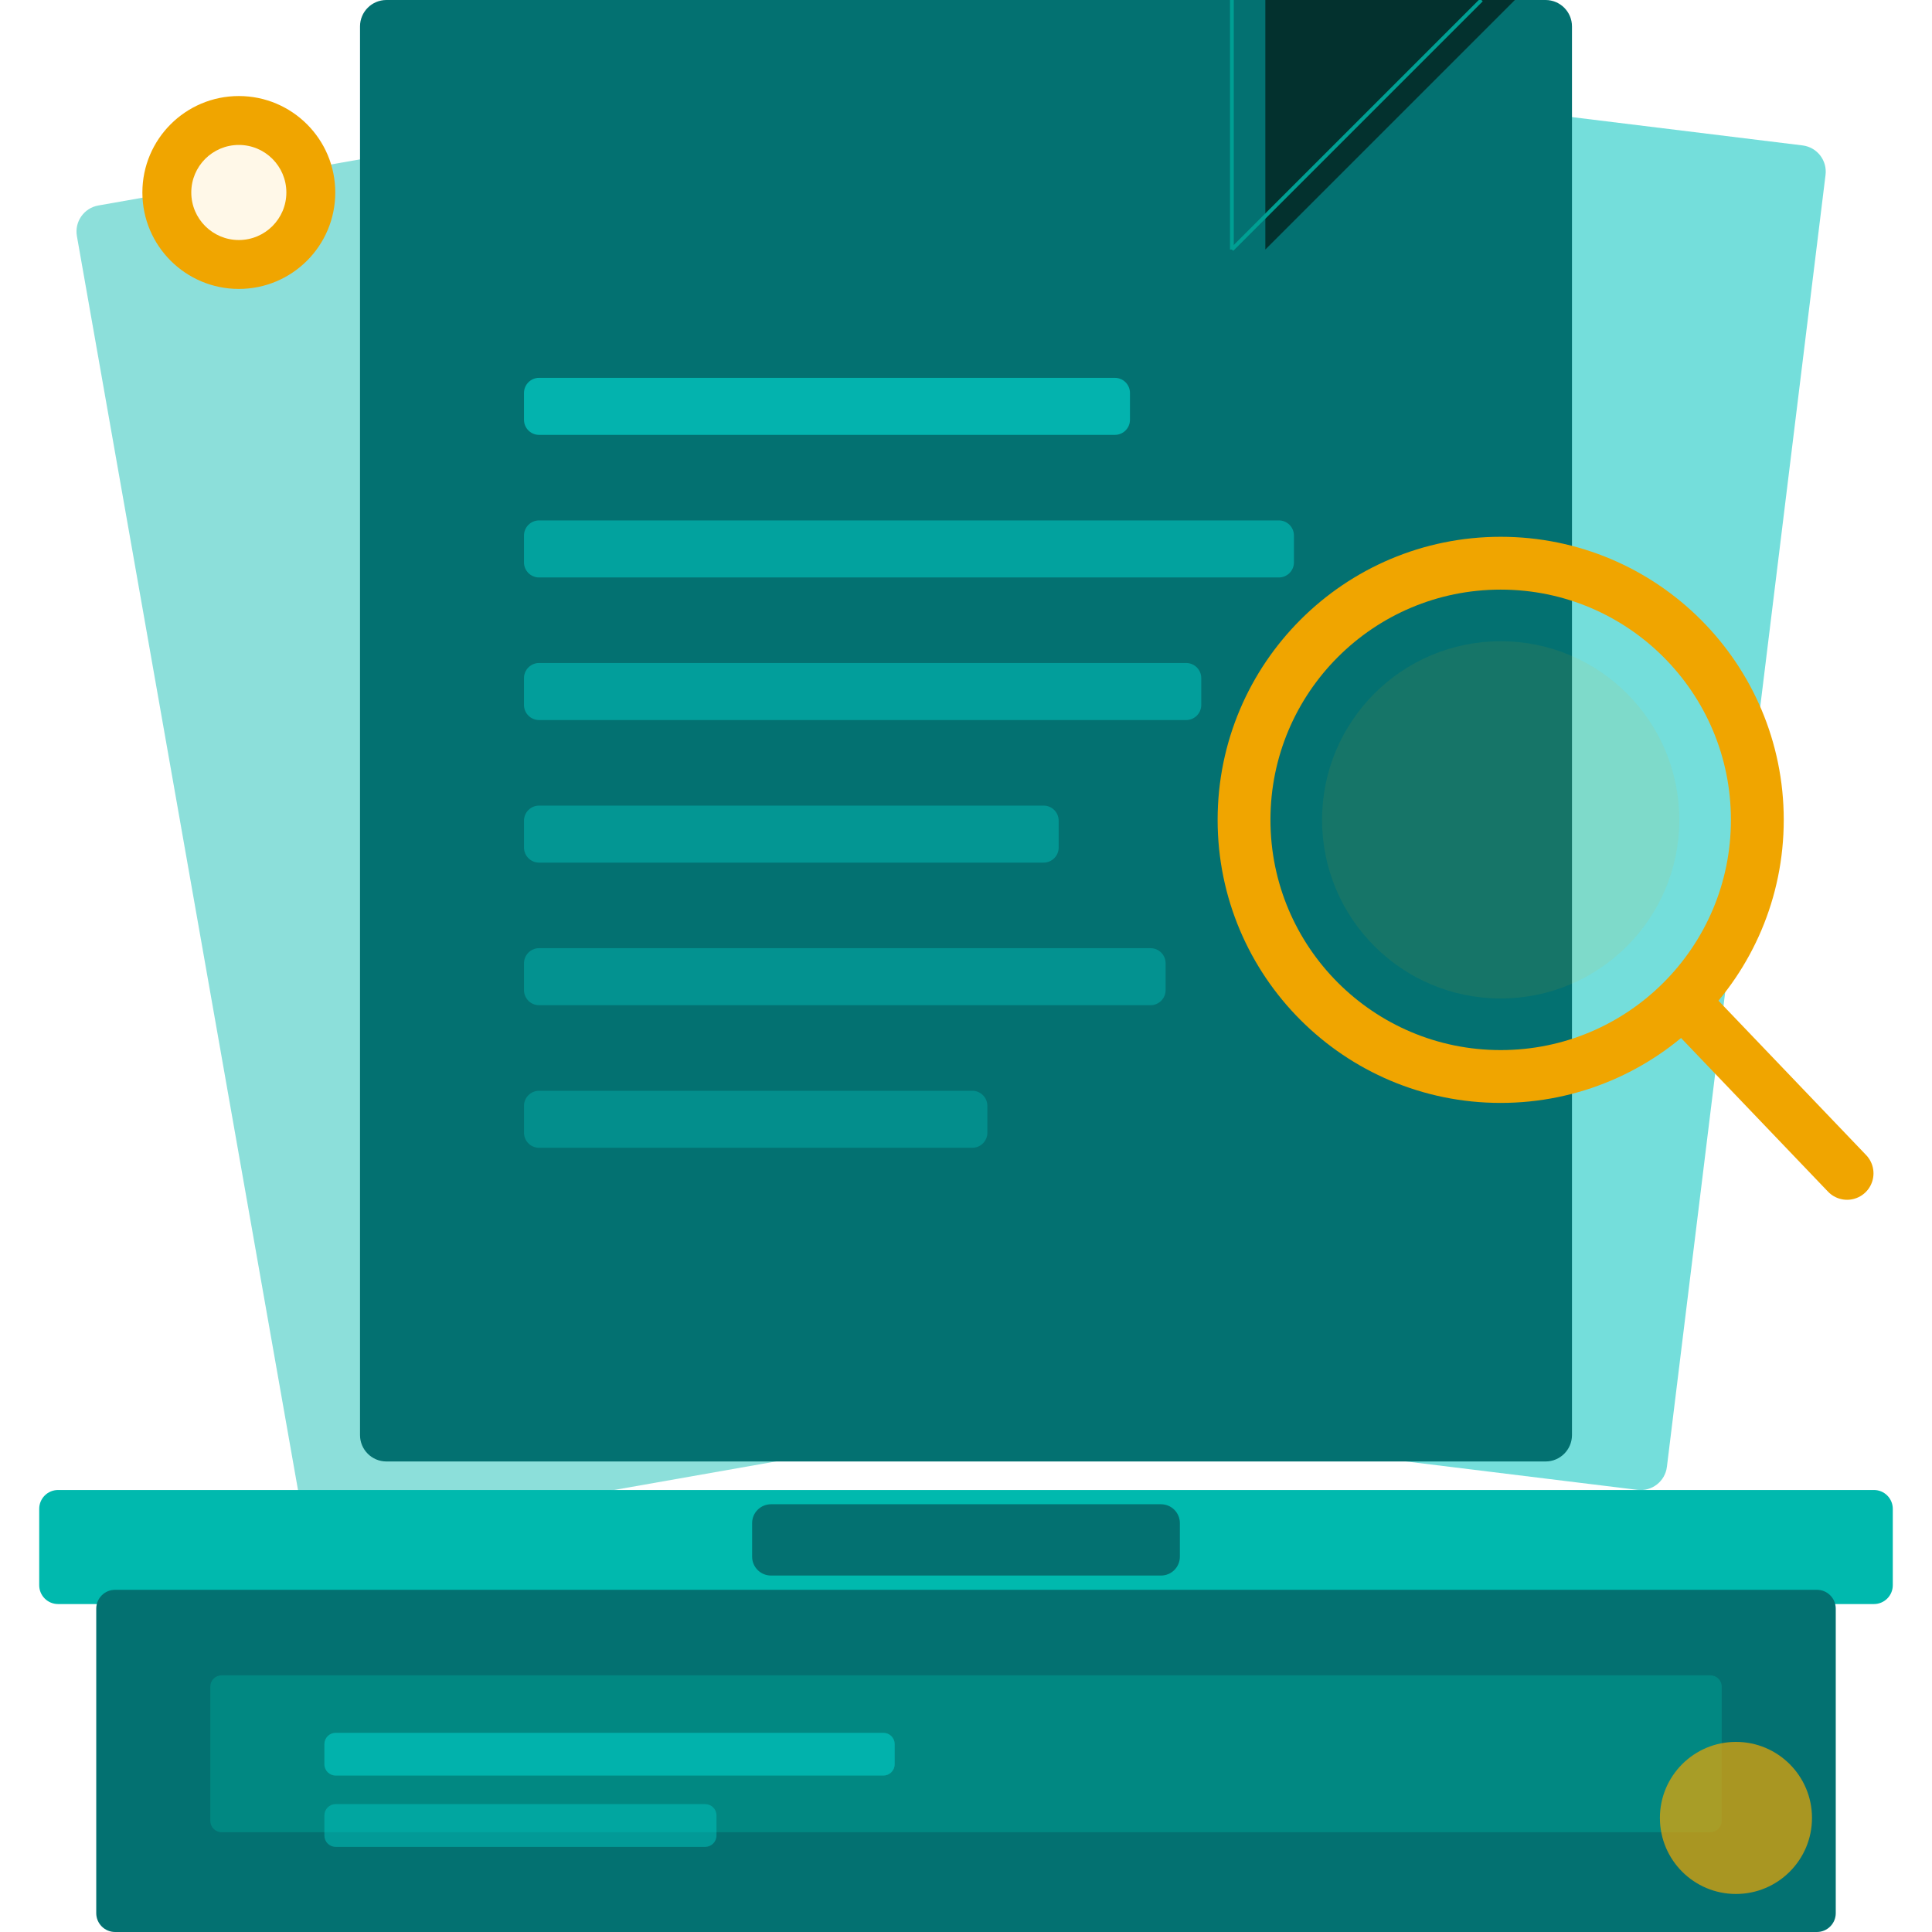
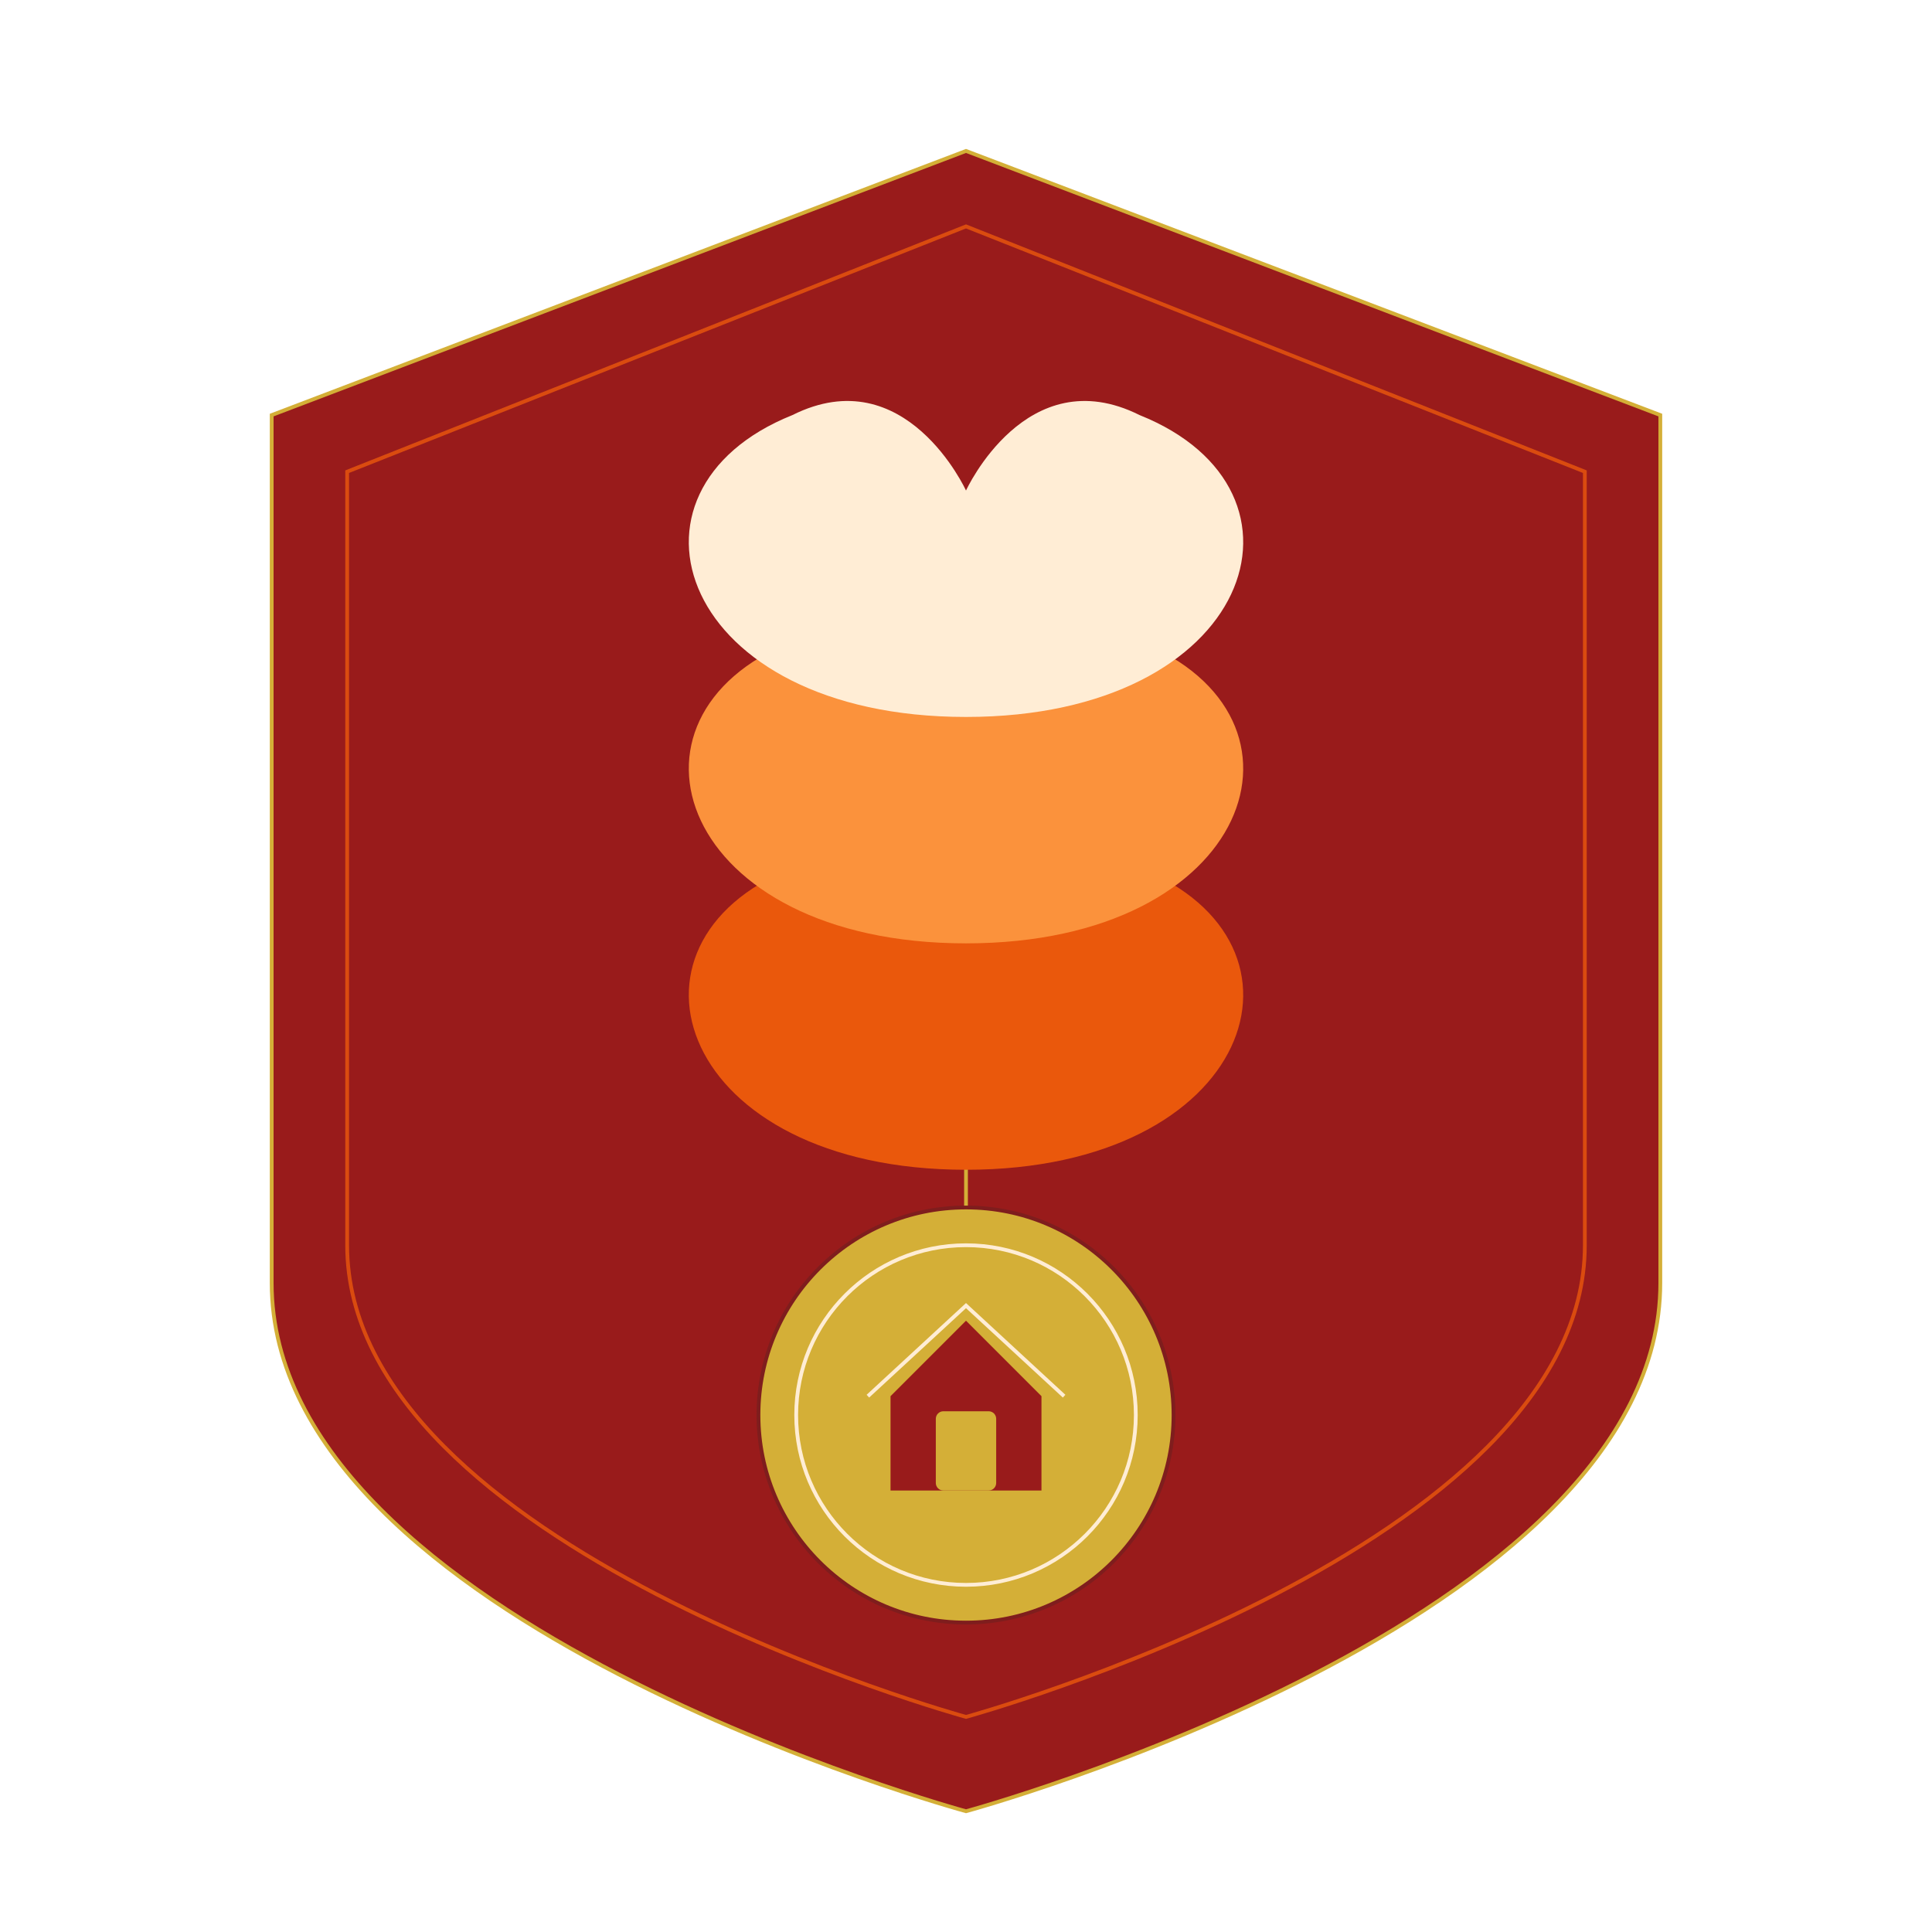
- <svg xmlns="http://www.w3.org/2000/svg" viewBox="0 0 512 512" height="512px" width="512px">
-   <g transform="matrix(1, 0, 0, 1, 9.514007, 0.948)">
-     <rect x="434.539" y="188.93" width="283.395" height="358.967" rx="7" fill="#00b9ae" opacity="0.45" transform="matrix(0.984808, -0.173648, 0.173648, 0.984808, -451.096, -55.87898)" style="fill:rgb(0, 185, 174);stroke:none;color:rgb(0, 0, 0);stroke-width:1px;stroke-linecap:butt;stroke-linejoin:miter;opacity:0.45;font-family:&quot;Anthropic Sans&quot;, -apple-system, BlinkMacSystemFont, &quot;Segoe UI&quot;, sans-serif;font-size:16px;font-weight:400;text-anchor:start;dominant-baseline:auto" />
-     <rect x="566.79" y="181.373" width="283.395" height="358.967" rx="7" fill="#02c3bd" opacity="0.55" transform="matrix(0.992546, 0.121869, -0.121869, 0.992546, -346.6178, -245.1914)" style="fill:rgb(2, 195, 189);stroke:none;color:rgb(0, 0, 0);stroke-width:1px;stroke-linecap:butt;stroke-linejoin:miter;opacity:0.55;font-family:&quot;Anthropic Sans&quot;, -apple-system, BlinkMacSystemFont, &quot;Segoe UI&quot;, sans-serif;font-size:16px;font-weight:400;text-anchor:start;dominant-baseline:auto" />
-     <rect x="85.895" y="-0.948" width="321.181" height="387.306" rx="7" fill="#037171" style="fill:rgb(3, 113, 113);stroke:none;color:rgb(0, 0, 0);stroke-width:1px;stroke-linecap:butt;stroke-linejoin:miter;opacity:1;font-family:&quot;Anthropic Sans&quot;, -apple-system, BlinkMacSystemFont, &quot;Segoe UI&quot;, sans-serif;font-size:16px;font-weight:400;text-anchor:start;dominant-baseline:auto" />
-     <polygon points="325.815 -0.948 391.94 -0.948 325.815 65.177" fill="#03312e" style="fill:rgb(3, 49, 46);stroke:none;color:rgb(0, 0, 0);stroke-width:1px;stroke-linecap:butt;stroke-linejoin:miter;opacity:1;font-family:&quot;Anthropic Sans&quot;, -apple-system, BlinkMacSystemFont, &quot;Segoe UI&quot;, sans-serif;font-size:16px;font-weight:400;text-anchor:start;dominant-baseline:auto" />
-     <line x1="316.951" y1="-0.948" x2="316.951" y2="65.177" stroke="#009f93" stroke-width="1" style="fill:rgb(0, 0, 0);stroke:rgb(0, 159, 147);color:rgb(0, 0, 0);stroke-width:1px;stroke-linecap:butt;stroke-linejoin:miter;opacity:1;font-family:&quot;Anthropic Sans&quot;, -apple-system, BlinkMacSystemFont, &quot;Segoe UI&quot;, sans-serif;font-size:16px;font-weight:400;text-anchor:start;dominant-baseline:auto" />
-     <line x1="316.951" y1="65.177" x2="383.076" y2="-0.948" stroke="#009f93" stroke-width="1" style="fill:rgb(0, 0, 0);stroke:rgb(0, 159, 147);color:rgb(0, 0, 0);stroke-width:1px;stroke-linecap:butt;stroke-linejoin:miter;opacity:1;font-family:&quot;Anthropic Sans&quot;, -apple-system, BlinkMacSystemFont, &quot;Segoe UI&quot;, sans-serif;font-size:16px;font-weight:400;text-anchor:start;dominant-baseline:auto" />
-     <rect x="129.349" y="99.185" width="160.59" height="15.114" rx="4" fill="#02c3bd" opacity="0.8" style="fill:rgb(2, 195, 189);stroke:none;color:rgb(0, 0, 0);stroke-width:1px;stroke-linecap:butt;stroke-linejoin:miter;opacity:0.8;font-family:&quot;Anthropic Sans&quot;, -apple-system, BlinkMacSystemFont, &quot;Segoe UI&quot;, sans-serif;font-size:16px;font-weight:400;text-anchor:start;dominant-baseline:auto" />
-     <rect x="129.349" y="136.971" width="204.044" height="15.114" rx="4" fill="#02c3bd" opacity="0.6" style="fill:rgb(2, 195, 189);stroke:none;color:rgb(0, 0, 0);stroke-width:1px;stroke-linecap:butt;stroke-linejoin:miter;opacity:0.6;font-family:&quot;Anthropic Sans&quot;, -apple-system, BlinkMacSystemFont, &quot;Segoe UI&quot;, sans-serif;font-size:16px;font-weight:400;text-anchor:start;dominant-baseline:auto" />
-     <rect x="129.349" y="174.757" width="179.483" height="15.114" rx="4" fill="#02c3bd" opacity="0.55" style="fill:rgb(2, 195, 189);stroke:none;color:rgb(0, 0, 0);stroke-width:1px;stroke-linecap:butt;stroke-linejoin:miter;opacity:0.55;font-family:&quot;Anthropic Sans&quot;, -apple-system, BlinkMacSystemFont, &quot;Segoe UI&quot;, sans-serif;font-size:16px;font-weight:400;text-anchor:start;dominant-baseline:auto" />
-     <rect x="129.349" y="212.543" width="141.697" height="15.114" rx="4" fill="#02c3bd" opacity="0.45" style="fill:rgb(2, 195, 189);stroke:none;color:rgb(0, 0, 0);stroke-width:1px;stroke-linecap:butt;stroke-linejoin:miter;opacity:0.45;font-family:&quot;Anthropic Sans&quot;, -apple-system, BlinkMacSystemFont, &quot;Segoe UI&quot;, sans-serif;font-size:16px;font-weight:400;text-anchor:start;dominant-baseline:auto" />
-     <rect x="129.349" y="250.329" width="170.037" height="15.114" rx="4" fill="#02c3bd" opacity="0.4" style="fill:rgb(2, 195, 189);stroke:none;color:rgb(0, 0, 0);stroke-width:1px;stroke-linecap:butt;stroke-linejoin:miter;opacity:0.4;font-family:&quot;Anthropic Sans&quot;, -apple-system, BlinkMacSystemFont, &quot;Segoe UI&quot;, sans-serif;font-size:16px;font-weight:400;text-anchor:start;dominant-baseline:auto" />
-     <rect x="129.349" y="288.115" width="122.804" height="15.114" rx="4" fill="#02c3bd" opacity="0.35" style="fill:rgb(2, 195, 189);stroke:none;color:rgb(0, 0, 0);stroke-width:1px;stroke-linecap:butt;stroke-linejoin:miter;opacity:0.35;font-family:&quot;Anthropic Sans&quot;, -apple-system, BlinkMacSystemFont, &quot;Segoe UI&quot;, sans-serif;font-size:16px;font-weight:400;text-anchor:start;dominant-baseline:auto" />
-     <rect x="0.877" y="393.915" width="491.218" height="30.229" rx="5" fill="#00b9ae" style="fill:rgb(0, 185, 174);stroke:none;color:rgb(0, 0, 0);stroke-width:1px;stroke-linecap:butt;stroke-linejoin:miter;opacity:1;font-family:&quot;Anthropic Sans&quot;, -apple-system, BlinkMacSystemFont, &quot;Segoe UI&quot;, sans-serif;font-size:16px;font-weight:400;text-anchor:start;dominant-baseline:auto" />
-     <rect x="15.991" y="420.366" width="460.989" height="90.686" rx="5" fill="#037171" style="fill:rgb(3, 113, 113);stroke:none;color:rgb(0, 0, 0);stroke-width:1px;stroke-linecap:butt;stroke-linejoin:miter;opacity:1;font-family:&quot;Anthropic Sans&quot;, -apple-system, BlinkMacSystemFont, &quot;Segoe UI&quot;, sans-serif;font-size:16px;font-weight:400;text-anchor:start;dominant-baseline:auto" />
-     <rect x="189.807" y="397.694" width="113.358" height="18.893" rx="5" fill="#037171" style="fill:rgb(3, 113, 113);stroke:none;color:rgb(0, 0, 0);stroke-width:1px;stroke-linecap:butt;stroke-linejoin:miter;opacity:1;font-family:&quot;Anthropic Sans&quot;, -apple-system, BlinkMacSystemFont, &quot;Segoe UI&quot;, sans-serif;font-size:16px;font-weight:400;text-anchor:start;dominant-baseline:auto" />
-     <rect x="46.22" y="443.037" width="400.531" height="41.565" rx="3" fill="#009f93" opacity="0.5" style="fill:rgb(0, 159, 147);stroke:none;color:rgb(0, 0, 0);stroke-width:1px;stroke-linecap:butt;stroke-linejoin:miter;opacity:0.5;font-family:&quot;Anthropic Sans&quot;, -apple-system, BlinkMacSystemFont, &quot;Segoe UI&quot;, sans-serif;font-size:16px;font-weight:400;text-anchor:start;dominant-baseline:auto" />
-     <rect x="76.449" y="458.262" width="151.144" height="11.336" rx="3" fill="#02c3bd" opacity="0.7" style="fill:rgb(2, 195, 189);stroke:none;color:rgb(0, 0, 0);stroke-width:1px;stroke-linecap:butt;stroke-linejoin:miter;opacity:0.7;font-family:&quot;Anthropic Sans&quot;, -apple-system, BlinkMacSystemFont, &quot;Segoe UI&quot;, sans-serif;font-size:16px;font-weight:400;text-anchor:start;dominant-baseline:auto" />
-     <rect x="76.449" y="477.155" width="103.911" height="11.336" fill="#02c3bd" opacity="0.5" style="fill:rgb(2, 195, 189);stroke:none;color:rgb(0, 0, 0);stroke-width:1px;stroke-linecap:butt;stroke-linejoin:miter;opacity:0.5;font-family:&quot;Anthropic Sans&quot;, -apple-system, BlinkMacSystemFont, &quot;Segoe UI&quot;, sans-serif;font-size:16px;font-weight:400;text-anchor:start;dominant-baseline:auto" ry="3" rx="3" />
-     <circle cx="388.183" cy="216.321" r="68.015" fill="none" stroke="#f0a500" style="fill: none; stroke: rgb(240, 165, 0); color: rgb(0, 0, 0); stroke-linecap: butt; stroke-linejoin: miter; opacity: 1; font-family: &quot;Anthropic Sans&quot;, -apple-system, BlinkMacSystemFont, &quot;Segoe UI&quot;, sans-serif; font-size: 16px; font-weight: 400; text-anchor: start; dominant-baseline: auto; stroke-width: 14px;" />
-     <circle cx="388.183" cy="216.321" r="47.335" fill="#f0a50015" style="fill:rgba(240, 165, 0, 0.082);stroke:none;color:rgb(0, 0, 0);stroke-width:1px;stroke-linecap:butt;stroke-linejoin:miter;opacity:1;font-family:&quot;Anthropic Sans&quot;, -apple-system, BlinkMacSystemFont, &quot;Segoe UI&quot;, sans-serif;font-size:16px;font-weight:400;text-anchor:start;dominant-baseline:auto" />
-     <line x1="438.416" y1="266.554" x2="479.98" y2="310.008" stroke="#f0a500" stroke-linecap="round" style="fill: rgb(0, 0, 0); stroke: rgb(240, 165, 0); color: rgb(0, 0, 0); stroke-linecap: round; stroke-linejoin: miter; opacity: 1; font-family: &quot;Anthropic Sans&quot;, -apple-system, BlinkMacSystemFont, &quot;Segoe UI&quot;, sans-serif; font-size: 16px; font-weight: 400; text-anchor: start; dominant-baseline: auto; stroke-width: 14px;" />
-     <circle cx="53.777" cy="50.063" r="25.559" fill="#f0a500" style="fill:rgb(240, 165, 0);stroke:none;color:rgb(0, 0, 0);stroke-width:1px;stroke-linecap:butt;stroke-linejoin:miter;opacity:1;font-family:&quot;Anthropic Sans&quot;, -apple-system, BlinkMacSystemFont, &quot;Segoe UI&quot;, sans-serif;font-size:16px;font-weight:400;text-anchor:start;dominant-baseline:auto" />
-     <circle cx="53.777" cy="50.063" r="12.598" fill="#fff8e8" style="fill:rgb(255, 248, 232);stroke:none;color:rgb(0, 0, 0);stroke-width:1px;stroke-linecap:butt;stroke-linejoin:miter;opacity:1;font-family:&quot;Anthropic Sans&quot;, -apple-system, BlinkMacSystemFont, &quot;Segoe UI&quot;, sans-serif;font-size:16px;font-weight:400;text-anchor:start;dominant-baseline:auto" />
-     <circle cx="450.53" cy="480.823" r="20.152" fill="#f0a500" opacity="0.7" style="fill:rgb(240, 165, 0);stroke:none;color:rgb(0, 0, 0);stroke-width:1px;stroke-linecap:butt;stroke-linejoin:miter;opacity:0.7;font-family:&quot;Anthropic Sans&quot;, -apple-system, BlinkMacSystemFont, &quot;Segoe UI&quot;, sans-serif;font-size:16px;font-weight:400;text-anchor:start;dominant-baseline:auto" />
-   </g>
+ <svg xmlns="http://www.w3.org/2000/svg" viewBox="0 0 512 512" width="512" height="512">
+   <path d="M256,40 L440,110 L440,340 C440,430 256,480 256,480 C256,480 72,430 72,340 L72,110 Z" fill="#991b1b" stroke="#d4af37" strokeWidth="16" strokeLinejoin="round" />
+   <path d="M256,60 L420,125 L420,330 C420,410 256,455 256,455 C256,455 92,410 92,330 L92,125 Z" fill="none" stroke="#ea580c" strokeWidth="6" opacity="0.80" />
+   <line x1="256" y1="360" x2="256" y2="150" stroke="#d4af37" strokeWidth="14" strokeLinecap="round" />
+   <path d="M256,310 C180,310 160,250 210,230 C240,215 256,250 256,250" fill="#ea580c" />
+   <path d="M256,310 C332,310 352,250 302,230 C272,215 256,250 256,250" fill="#ea580c" />
+   <path d="M256,250 C180,250 160,190 210,170 C240,155 256,190 256,190" fill="#fb923c" />
+   <path d="M256,250 C332,250 352,190 302,170 C272,155 256,190 256,190" fill="#fb923c" />
+   <path d="M256,190 C180,190 160,130 210,110 C240,95 256,130 256,130" fill="#ffedd5" />
+   <path d="M256,190 C332,190 352,130 302,110 C272,95 256,130 256,130" fill="#ffedd5" />
+   <circle cx="256" cy="375" r="55" fill="#d4af37" stroke="#7f1d1d" strokeWidth="8" />
+   <circle cx="256" cy="375" r="45" fill="none" stroke="#ffedd5" strokeWidth="3" strokeDasharray="6 4" />
+   <path d="M236,395 L236,370 L256,350 L276,370 L276,395 Z" fill="#991b1b" />
+   <path d="M230,370 L256,346 L282,370" fill="none" stroke="#ffedd5" strokeWidth="5" strokeLinecap="round" strokeLinejoin="round" />
+   <rect x="248" y="374" width="16" height="21" fill="#d4af37" rx="2" />
</svg>
